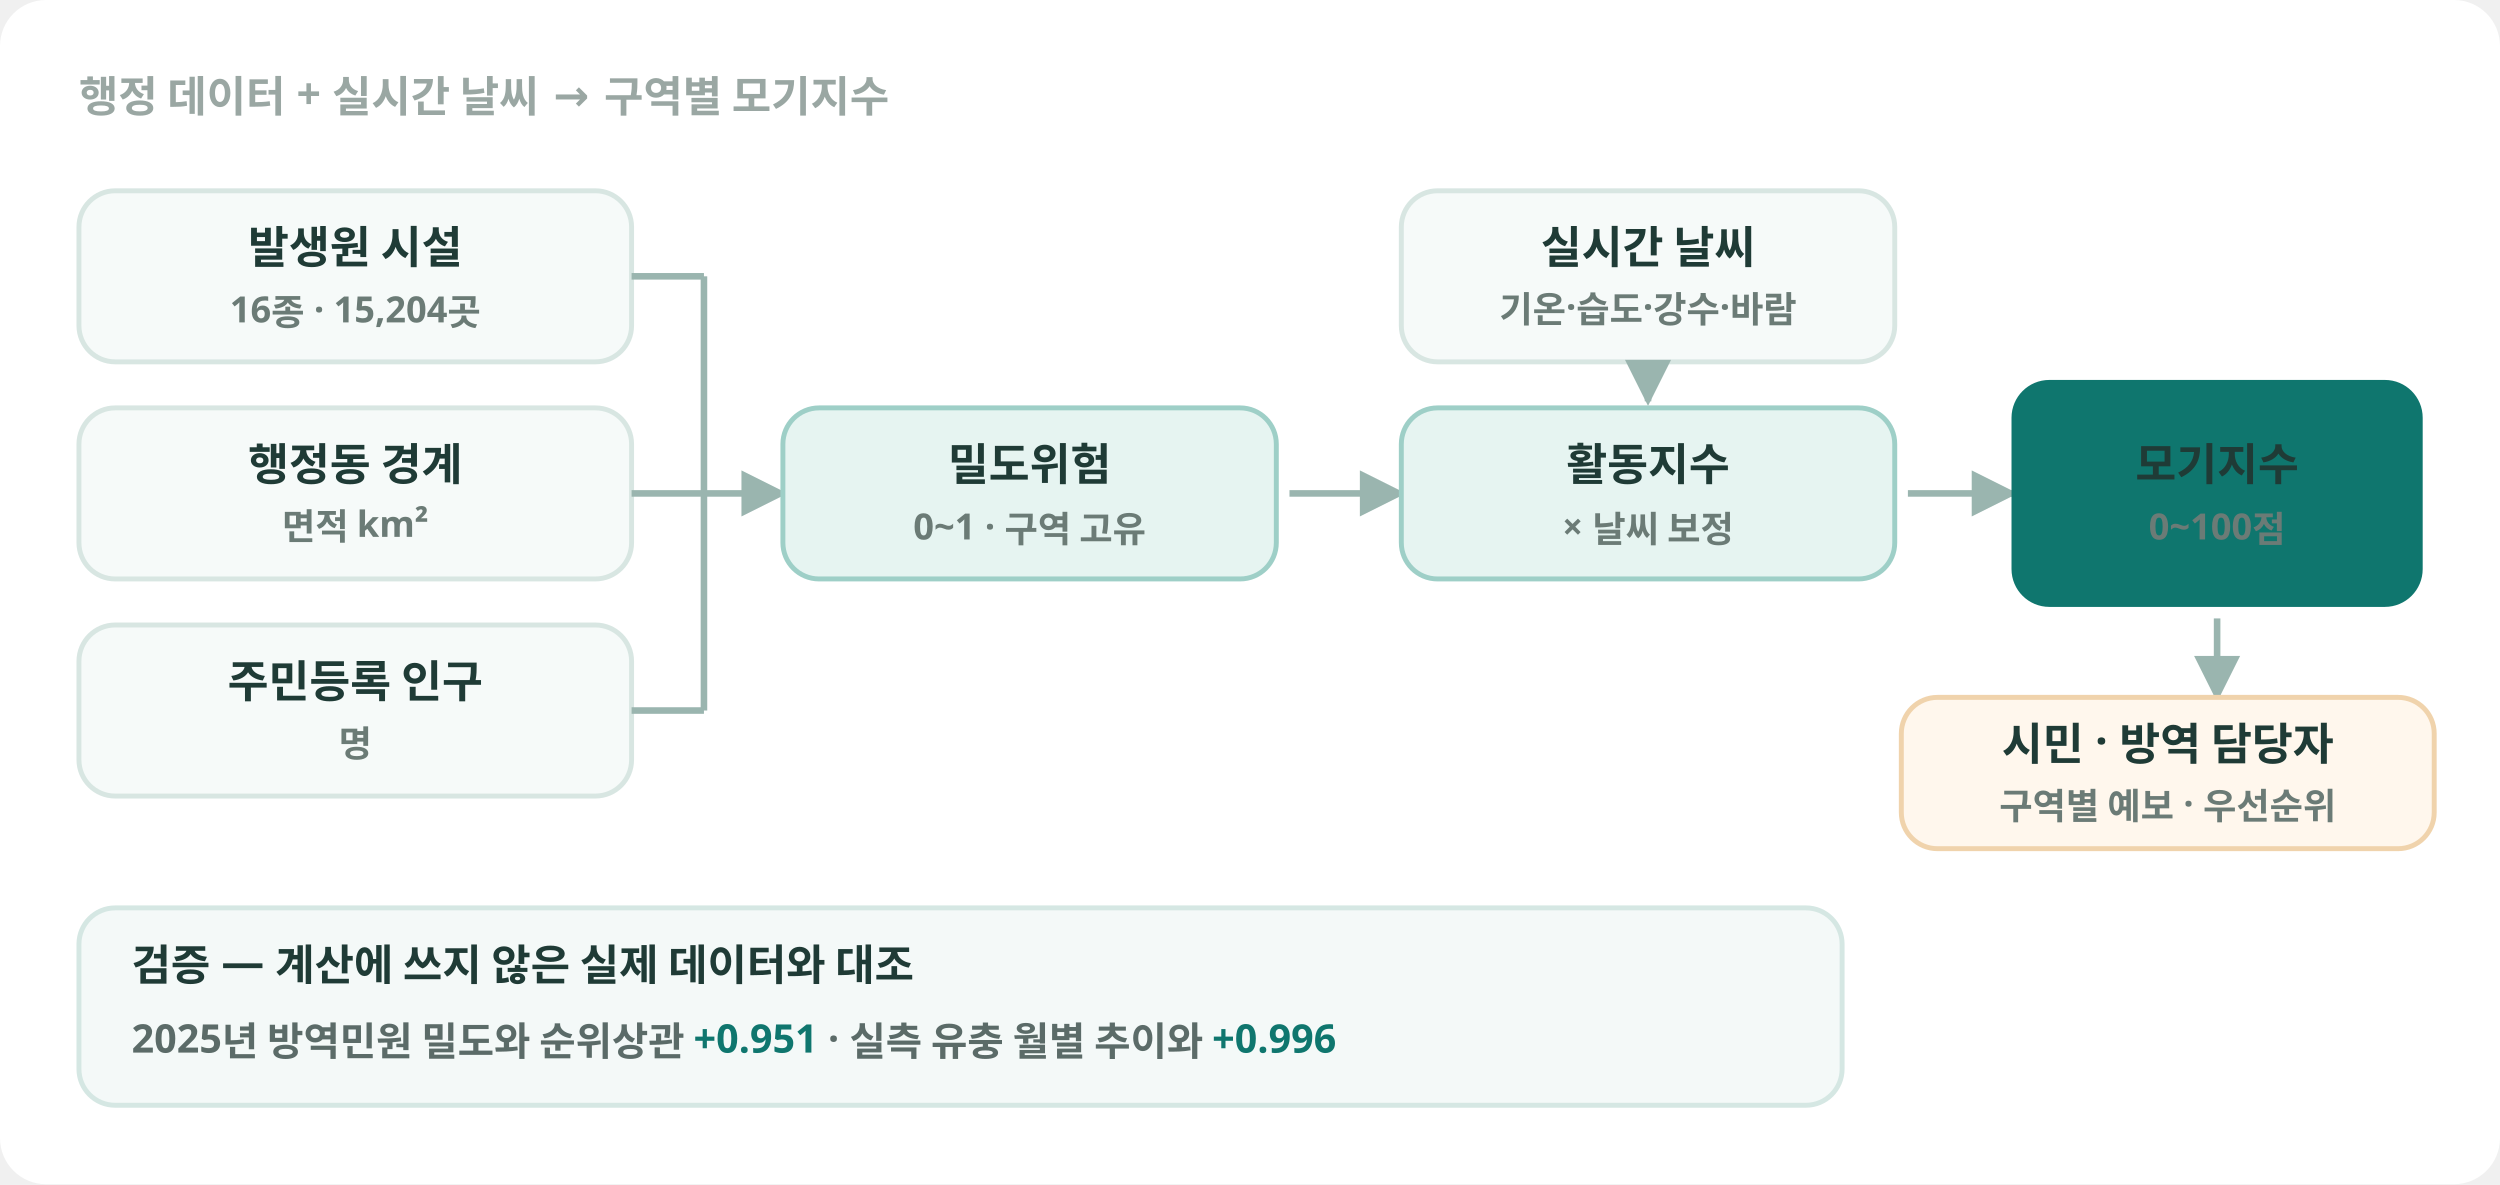
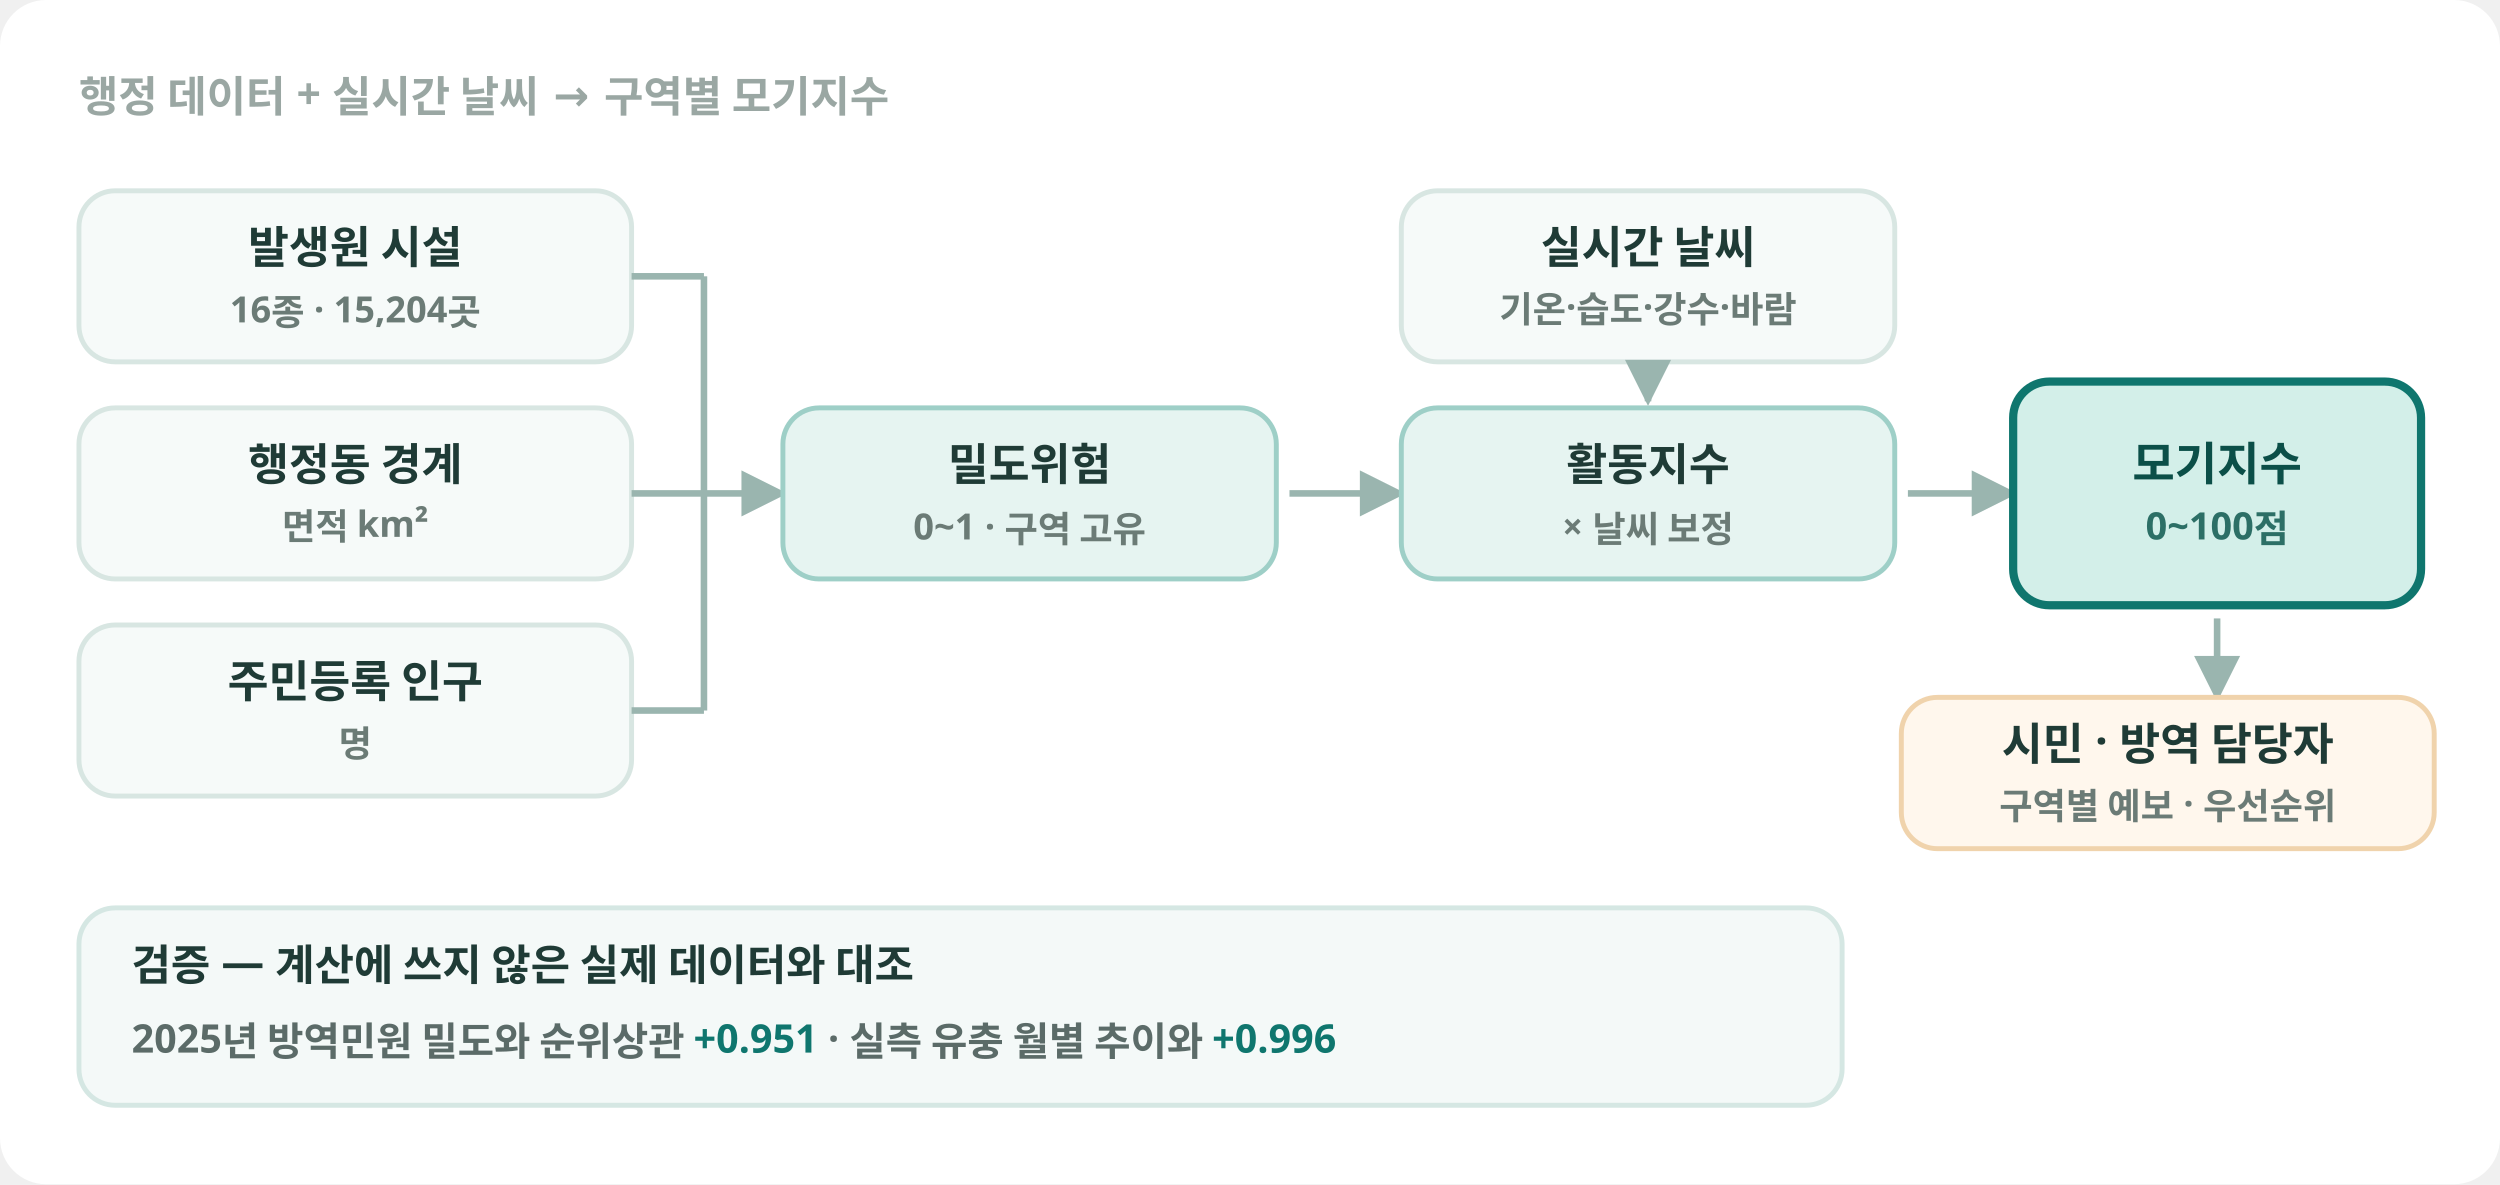
<svg xmlns="http://www.w3.org/2000/svg" viewBox="0 0 760 360" role="img" aria-label="모기제로 계산 흐름도. 발생원 시설 16종 15,204곳과 행정동 면적, 주민등록 인구를 합쳐 구역 고유의 밀도위험 0에서 1을 만들고, 여기에 실시간 날씨로 만든 활동지수를 곱해 0에서 100점의 모기지수를 냅니다. 결과는 시민과 방역 담당자가 사용합니다. 계산에 쓰지 않은 방역민원과 실측 유충 데이터로 검증했습니다.">
  <style>
    .bg{fill:#ffffff}
    .bx{fill:#f6faf9;stroke:#d8e6e2;stroke-width:1.5}
    .bx2{fill:#e6f4f1;stroke:#9ecfc7;stroke-width:1.5}
    .bx3{fill:#fff7ed;stroke:#f0d3ac;stroke-width:1.5}
-     .bxr{fill:#0f766e;stroke:#0f766e}
+     /* 결과 카드 — 배경은 밝게, 테두리를 굵게 해서 강조한다(글자 대비 확보) */
+     .bxr{fill:#d3efe9;stroke:#0f766e;stroke-width:2.5}
    .bt{font:700 13.5px 'Malgun Gothic','Apple SD Gothic Neo',sans-serif;fill:#1f3b36}
    .bs{font:600 11px 'Malgun Gothic','Apple SD Gothic Neo',sans-serif;fill:#6b7b76}
+     .bt-r{font:800 14px 'Malgun Gothic','Apple SD Gothic Neo',sans-serif;fill:#0b4f48}
+     .bs-r{font:700 11.5px 'Malgun Gothic','Apple SD Gothic Neo',sans-serif;fill:#2c6f66}
    .ar{stroke:#9ab5af;stroke-width:2;fill:none}
    .vf{fill:#f4f9f8;stroke:#d5e7e3;stroke-width:1.5}
    .vt{font:700 13px 'Malgun Gothic','Apple SD Gothic Neo',sans-serif;fill:#1f3b36}
    .vs{font:600 12px 'Malgun Gothic','Apple SD Gothic Neo',sans-serif;fill:#5b6b68}
    .vn{font-weight:800;fill:#0f766e}
    .hd{font:700 13px 'Malgun Gothic','Apple SD Gothic Neo',sans-serif;fill:#9aa7a3}
  </style>
  <defs>
    <marker id="ah" viewBox="0 0 10 10" refX="9" refY="5" markerWidth="7" markerHeight="7" orient="auto-start-reverse">
      <path d="M 0 0 L 10 5 L 0 10 z" fill="#9ab5af" />
    </marker>
  </defs>
  <rect class="bg" x="0" y="0" width="760" height="360" rx="14" />
  <text x="24" y="34" class="hd">행정 데이터 + 실시간 날씨 → 구역별 모기지수</text>
  <rect x="24" y="58" width="168" height="52" rx="11" class="bx" />
  <text x="108.0" y="80.0" class="bt" text-anchor="middle">발생원 시설</text>
  <text x="108.0" y="98.0" class="bs" text-anchor="middle">16종 · 15,204곳</text>
  <path d="M 192 84 H 214" class="ar" />
  <rect x="24" y="124" width="168" height="52" rx="11" class="bx" />
  <text x="108.0" y="146.0" class="bt" text-anchor="middle">행정동 경계</text>
  <text x="108.0" y="164.0" class="bs" text-anchor="middle">면적 km²</text>
  <path d="M 192 150 H 214" class="ar" />
  <rect x="24" y="190" width="168" height="52" rx="11" class="bx" />
  <text x="108.0" y="212.0" class="bt" text-anchor="middle">주민등록 인구</text>
  <text x="108.0" y="230.0" class="bs" text-anchor="middle">명</text>
  <path d="M 192 216 H 214" class="ar" />
  <path d="M 214 84 V 216" class="ar" />
  <line x1="214" y1="150" x2="238" y2="150" class="ar" marker-end="url(#ah)" />
  <rect x="238" y="124" width="150" height="52" rx="11" class="bx2" />
  <text x="313.0" y="146.0" class="bt" text-anchor="middle">밀도위험</text>
  <text x="313.0" y="164.0" class="bs" text-anchor="middle">0~1 · 구역 고유</text>
  <line x1="392" y1="150" x2="426" y2="150" class="ar" marker-end="url(#ah)" />
  <rect x="426" y="58" width="150" height="52" rx="11" class="bx" />
  <text x="501.0" y="80.0" class="bt" text-anchor="middle">실시간 날씨</text>
  <text x="501.0" y="98.0" class="bs" text-anchor="middle">기온·습도·강수·바람</text>
  <line x1="501" y1="112" x2="501" y2="122" class="ar" marker-end="url(#ah)" />
  <rect x="426" y="124" width="150" height="52" rx="11" class="bx2" />
  <text x="501.0" y="146.0" class="bt" text-anchor="middle">활동지수</text>
  <text x="501.0" y="164.0" class="bs" text-anchor="middle">× 날씨 보정</text>
  <line x1="580" y1="150" x2="612" y2="150" class="ar" marker-end="url(#ah)" />
  <rect x="612" y="116" width="124" height="68" rx="11" class="bxr" />
-   <text x="674.0" y="146.0" class="bt" text-anchor="middle" fill="#ffffff">모기지수</text>
-   <text x="674.0" y="164.0" class="bs" text-anchor="middle" fill="#c9ede7">0~100점</text>
+   <text x="674.0" y="146.0" class="bt-r" text-anchor="middle">모기지수</text>
+   <text x="674.0" y="164.0" class="bs-r" text-anchor="middle">0~100점</text>
  <line x1="674" y1="188" x2="674" y2="212" class="ar" marker-end="url(#ah)" />
  <rect x="578" y="212" width="162" height="46" rx="11" class="bx3" />
  <text x="659.0" y="231.0" class="bt" text-anchor="middle">시민 · 방역 담당자</text>
  <text x="659.0" y="249.0" class="bs" text-anchor="middle">구역별 예보 · 우선순위</text>
  <rect x="24" y="276" width="536" height="60" rx="11" class="vf" />
  <text x="40" y="298" class="vt">검증 — 계산에 쓰지 않은 실제 데이터와 대조</text>
  <text x="40" y="320" class="vs">2025년 방역민원 밀도와 순위상관 <tspan class="vn">+0.951</tspan>   ·   실측 유충 월별 추이와 <tspan class="vn">+0.996</tspan>
  </text>
</svg>
